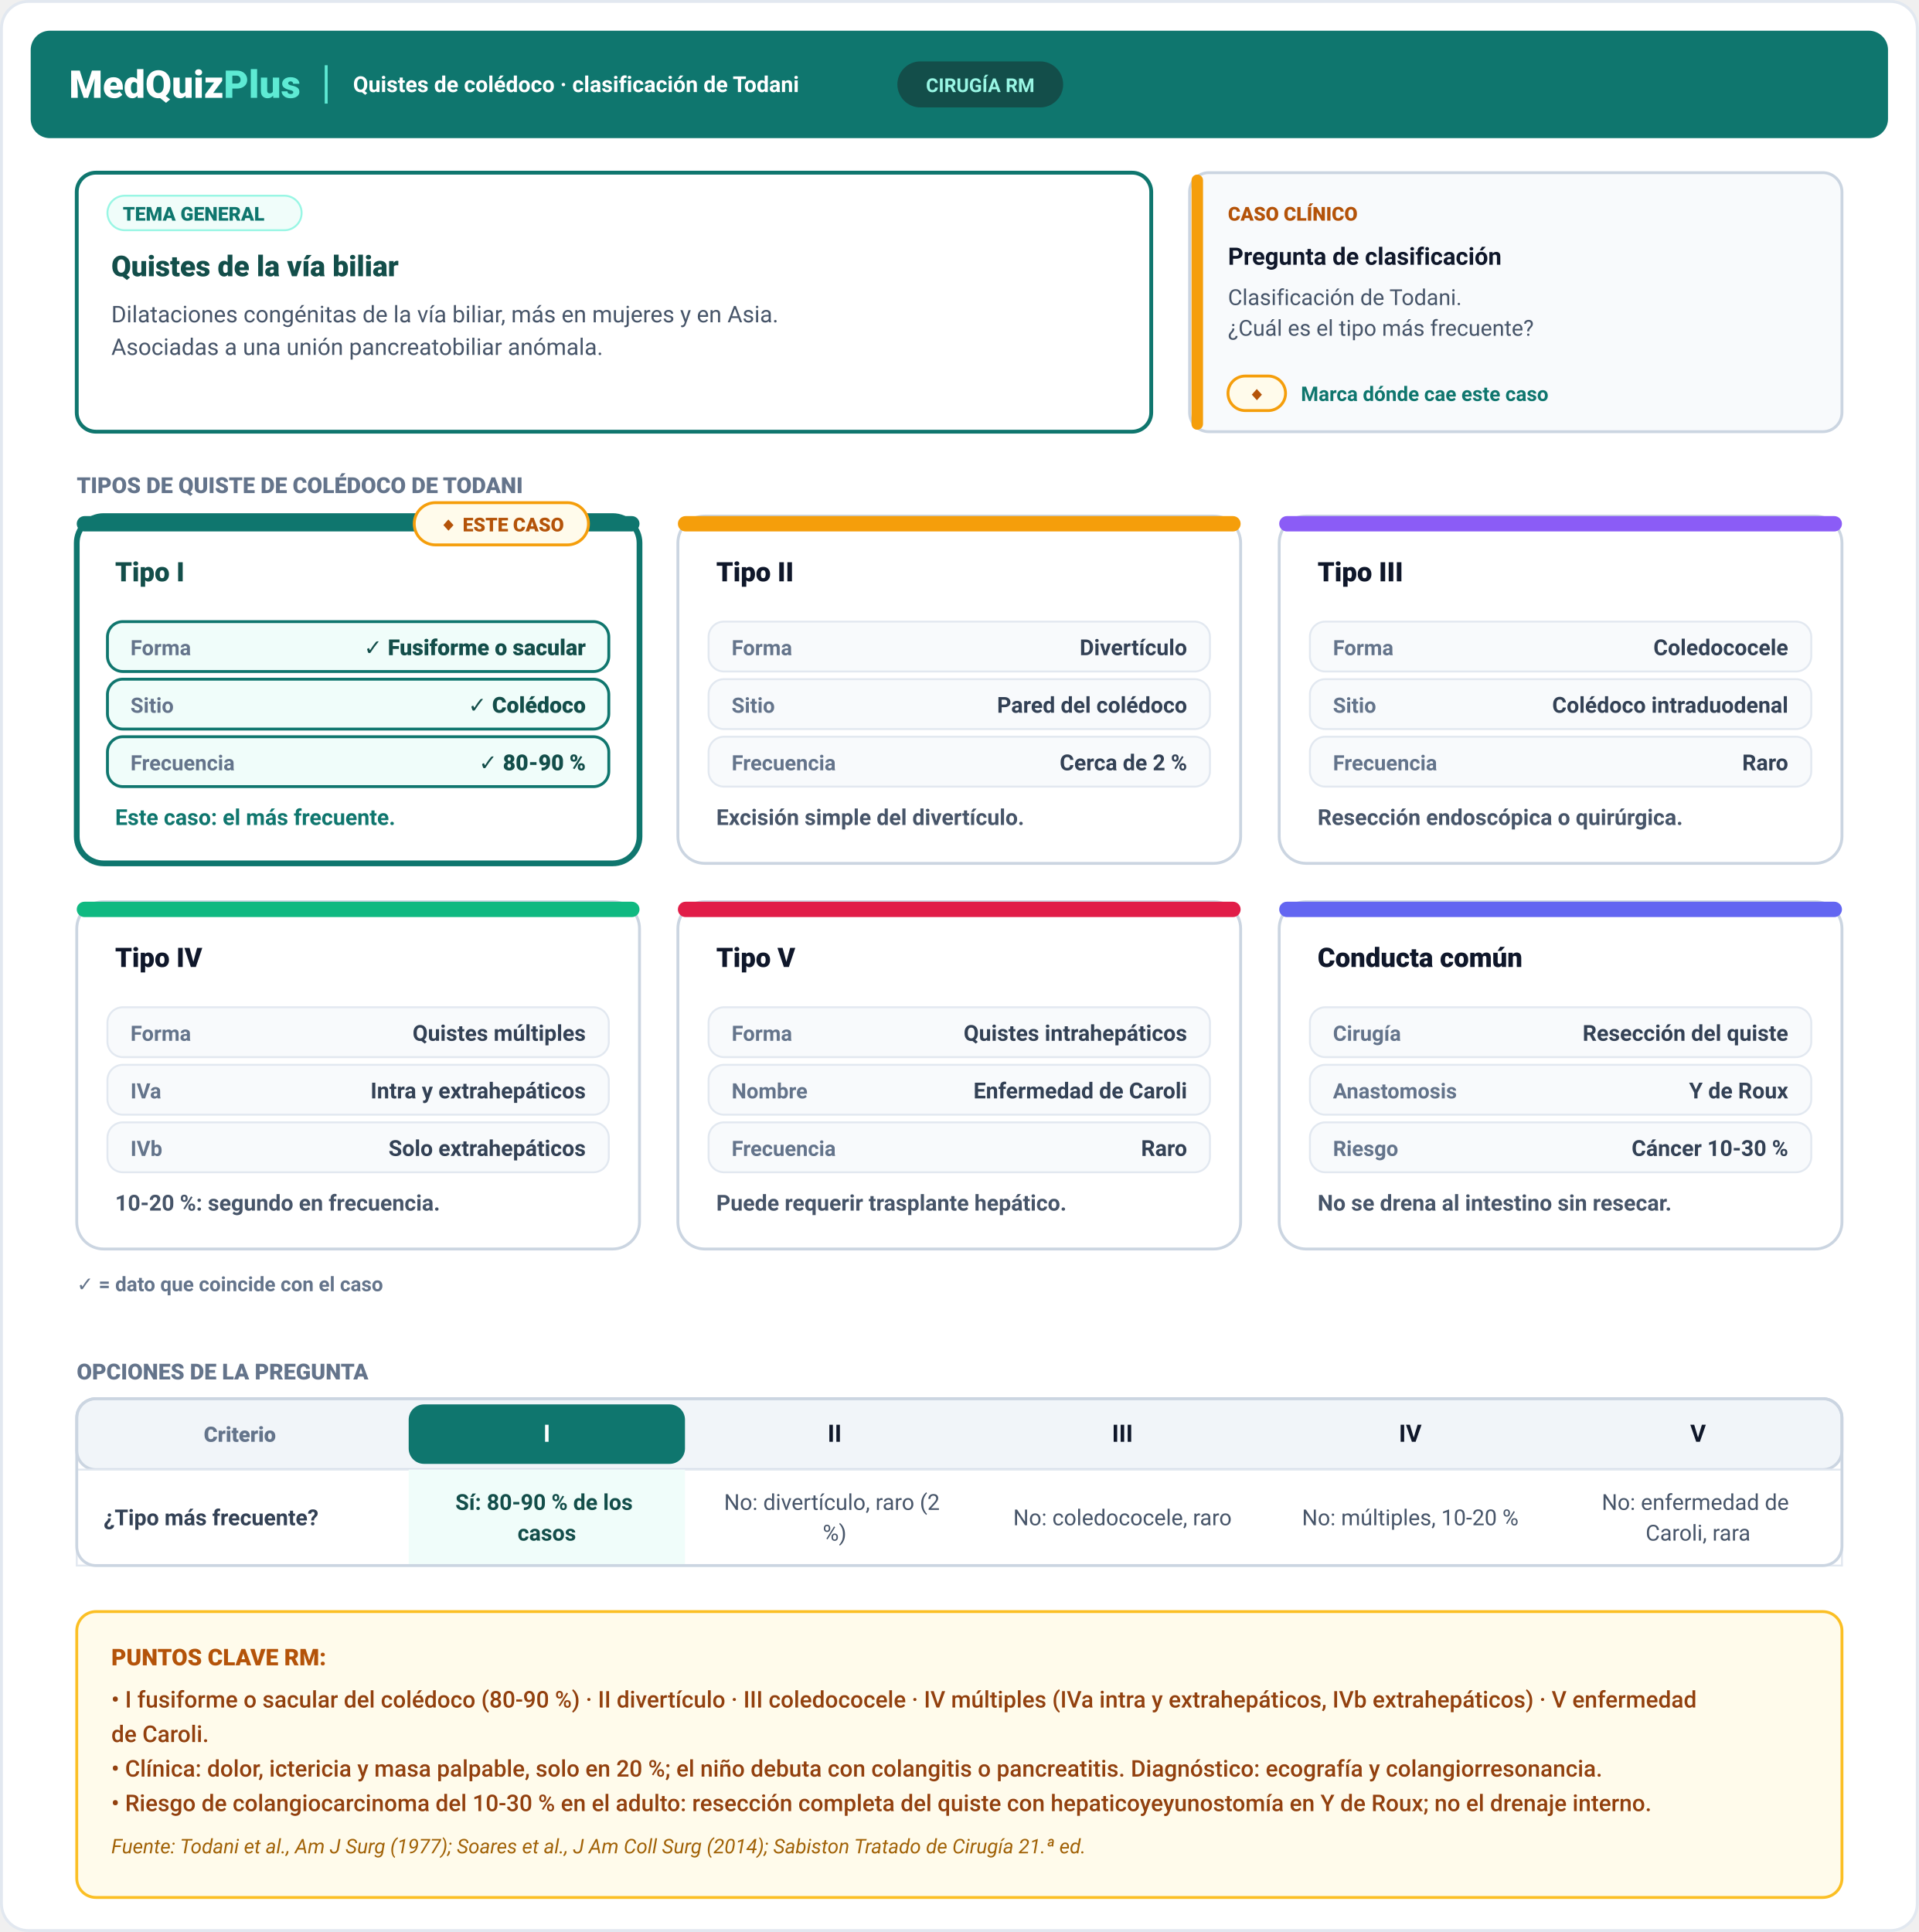
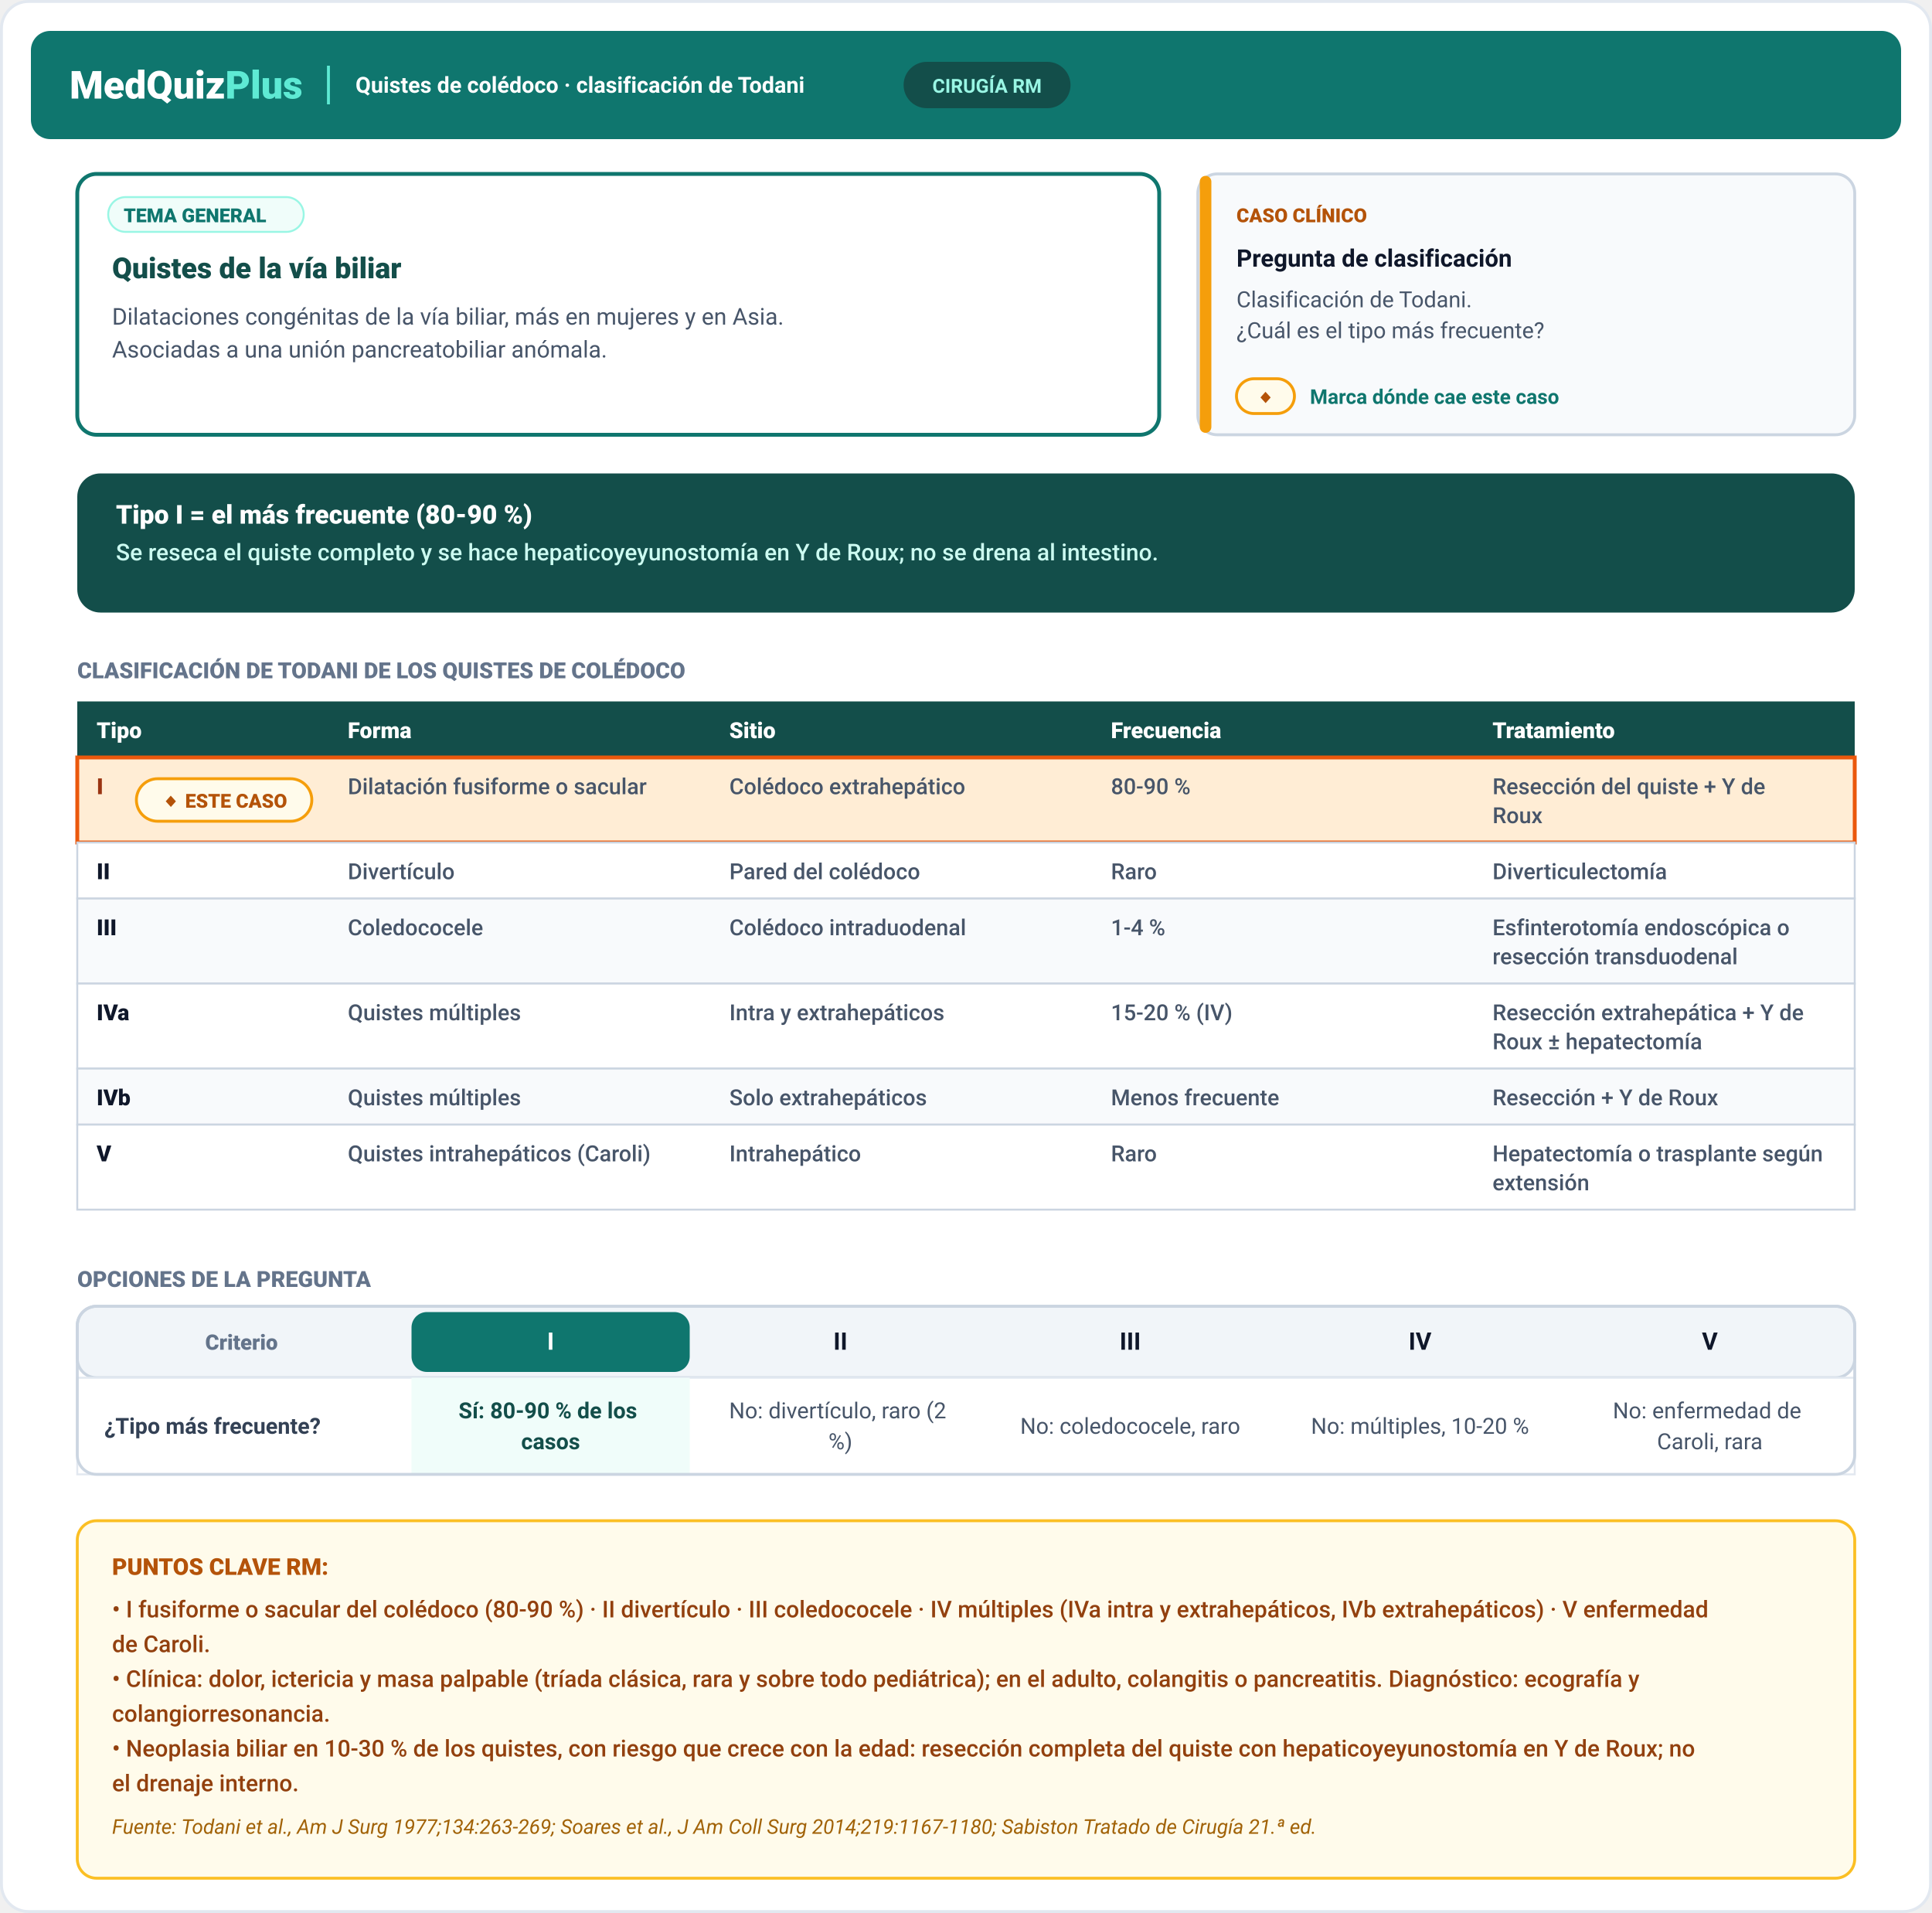
- <svg xmlns="http://www.w3.org/2000/svg" width="1000" height="1007" viewBox="0 0 1000 1007" font-family="Segoe UI, Roboto, Helvetica, Arial, sans-serif" role="img" aria-label="El tipo I de Todani (dilatación fusiforme del colédoco) es el quiste más frecuente">
-   <rect x="0.75" y="0.75" width="998.5" height="1005.5" rx="14" fill="#ffffff" stroke="#e2e8f0" stroke-width="1.5" />
+ <svg xmlns="http://www.w3.org/2000/svg" width="1000" height="990" viewBox="0 0 1000 990" font-family="Segoe UI, Roboto, Helvetica, Arial, sans-serif" role="img" aria-label="El tipo I de Todani (dilatación fusiforme del colédoco) es el quiste más frecuente">
+   <rect x="0.75" y="0.75" width="998.5" height="988.5" rx="14" fill="#ffffff" stroke="#e2e8f0" stroke-width="1.5" />
  <rect x="16.0" y="16.0" width="968.0" height="56.0" rx="10" fill="#0f766e" stroke="none" stroke-width="1.5" />
  <text x="36" y="51.0" font-size="20" font-weight="800" fill="#ffffff">MedQuiz<tspan fill="#5eead4">Plus</tspan>
  </text>
  <line x1="170.0" y1="34.0" x2="170.0" y2="54.0" stroke="#5eead4" stroke-width="1.5" />
  <text x="184.0" y="48.0" font-size="11.5" font-weight="700" font-style="normal" fill="#ffffff" text-anchor="start" data-max="542">
    <tspan x="184.0" dy="0">Quistes de colédoco · clasificación de Todani</tspan>
  </text>
  <rect x="467.7" y="32.0" width="86.4" height="24.0" rx="12" fill="#134e4a" stroke="none" stroke-width="1.5" />
  <text x="510.9" y="48.0" font-size="10" font-weight="700" font-style="normal" fill="#99f6e4" text-anchor="middle" data-max="70">
    <tspan x="510.9" dy="0">CIRUGÍA RM</tspan>
  </text>
  <rect x="40.0" y="90.0" width="560.0" height="135.0" rx="10" fill="#ffffff" stroke="#0f766e" stroke-width="2" />
  <rect x="56.0" y="102.0" width="101.2" height="18.0" rx="9" fill="#f0fdfa" stroke="#99f6e4" stroke-width="1" />
  <text x="64.0" y="115.0" font-size="10" font-weight="800" font-style="normal" fill="#0f766e" text-anchor="start" data-max="0">
    <tspan x="64.0" dy="0">TEMA GENERAL</tspan>
  </text>
  <text x="58.0" y="144.0" font-size="15" font-weight="800" font-style="normal" fill="#134e4a" text-anchor="start" data-max="524">
    <tspan x="58.0" dy="0">Quistes de la vía biliar</tspan>
  </text>
  <text x="58.0" y="168.0" font-size="12" font-weight="400" font-style="normal" fill="#475569" text-anchor="start" data-max="524">
    <tspan x="58.0" dy="0">Dilataciones congénitas de la vía biliar, más en mujeres y en Asia.</tspan>
    <tspan x="58.0" dy="17">Asociadas a una unión pancreatobiliar anómala.</tspan>
  </text>
  <rect x="620.0" y="90.0" width="340.0" height="135.0" rx="10" fill="#f8fafc" stroke="#cbd5e1" stroke-width="1.5" />
  <rect x="621.0" y="91.0" width="6.0" height="133.0" rx="3" fill="#f59e0b" stroke="none" stroke-width="1.5" />
  <text x="640.0" y="115.0" font-size="10" font-weight="800" font-style="normal" fill="#b45309" text-anchor="start" data-max="0">
    <tspan x="640.0" dy="0">CASO CLÍNICO</tspan>
  </text>
  <text x="640.0" y="138.0" font-size="12.5" font-weight="700" font-style="normal" fill="#0f172a" text-anchor="start" data-max="304">
    <tspan x="640.0" dy="0">Pregunta de clasificación</tspan>
  </text>
  <text x="640.0" y="159.0" font-size="11.5" font-weight="400" font-style="normal" fill="#475569" text-anchor="start" data-max="304">
    <tspan x="640.0" dy="0">Clasificación de Todani.</tspan>
    <tspan x="640.0" dy="16">¿Cuál es el tipo más frecuente?</tspan>
  </text>
  <rect x="640.0" y="196.0" width="30.0" height="18.0" rx="9" fill="#fffbeb" stroke="#f59e0b" stroke-width="1.5" />
  <text x="655.0" y="209.0" font-size="10" font-weight="800" font-style="normal" fill="#b45309" text-anchor="middle" data-max="0">
    <tspan x="655.0" dy="0">◆</tspan>
  </text>
  <text x="678.0" y="209.0" font-size="10.5" font-weight="700" font-style="normal" fill="#0f766e" text-anchor="start" data-max="260">
    <tspan x="678.0" dy="0">Marca dónde cae este caso</tspan>
  </text>
-   <text x="40.0" y="257.0" font-size="11.5" font-weight="800" font-style="normal" fill="#64748b" text-anchor="start" data-max="900">
-     <tspan x="40.0" dy="0">TIPOS DE QUISTE DE COLÉDOCO DE TODANI</tspan>
-   </text>
-   <rect x="40.0" y="269.0" width="293.3" height="181.0" rx="14" fill="#ffffff" stroke="#0f766e" stroke-width="3" />
-   <rect x="40.0" y="269.0" width="293.3" height="8.0" rx="4" fill="#0f766e" stroke="none" stroke-width="1.5" />
-   <text x="60.0" y="303.0" font-size="14" font-weight="800" font-style="normal" fill="#134e4a" text-anchor="start" data-max="253">
-     <tspan x="60.0" dy="0">Tipo I</tspan>
-   </text>
-   <rect x="56.0" y="324.0" width="261.3" height="26.0" rx="8" fill="#f0fdfa" stroke="#0f766e" stroke-width="1.5" />
-   <text x="68.0" y="341.5" font-size="11" font-weight="700" font-style="normal" fill="#64748b" text-anchor="start" data-max="120">
-     <tspan x="68.0" dy="0">Forma</tspan>
-   </text>
-   <text x="305.3" y="341.5" font-size="11.5" font-weight="800" font-style="normal" fill="#134e4a" text-anchor="end" data-max="133">
-     <tspan x="305.3" dy="0">✓ Fusiforme o sacular</tspan>
-   </text>
-   <rect x="56.0" y="354.0" width="261.3" height="26.0" rx="8" fill="#f0fdfa" stroke="#0f766e" stroke-width="1.5" />
-   <text x="68.0" y="371.5" font-size="11" font-weight="700" font-style="normal" fill="#64748b" text-anchor="start" data-max="120">
-     <tspan x="68.0" dy="0">Sitio</tspan>
-   </text>
-   <text x="305.3" y="371.5" font-size="11.5" font-weight="800" font-style="normal" fill="#134e4a" text-anchor="end" data-max="133">
-     <tspan x="305.3" dy="0">✓ Colédoco</tspan>
-   </text>
-   <rect x="56.0" y="384.0" width="261.3" height="26.0" rx="8" fill="#f0fdfa" stroke="#0f766e" stroke-width="1.5" />
-   <text x="68.0" y="401.5" font-size="11" font-weight="700" font-style="normal" fill="#64748b" text-anchor="start" data-max="120">
-     <tspan x="68.0" dy="0">Frecuencia</tspan>
-   </text>
-   <text x="305.3" y="401.5" font-size="11.5" font-weight="800" font-style="normal" fill="#134e4a" text-anchor="end" data-max="133">
-     <tspan x="305.3" dy="0">✓ 80-90 %</tspan>
-   </text>
-   <text x="60.0" y="430.0" font-size="11.5" font-weight="600" font-style="normal" fill="#0f766e" text-anchor="start" data-max="253">
-     <tspan x="60.0" dy="0">Este caso: el más frecuente.</tspan>
-   </text>
-   <rect x="215.9" y="262.0" width="90.8" height="22.0" rx="11" fill="#fffbeb" stroke="#f59e0b" stroke-width="1.5" />
-   <text x="261.3" y="277.0" font-size="10" font-weight="800" font-style="normal" fill="#b45309" text-anchor="middle" data-max="0">
-     <tspan x="261.3" dy="0">◆ ESTE CASO</tspan>
-   </text>
-   <rect x="353.3" y="269.0" width="293.3" height="181.0" rx="14" fill="#ffffff" stroke="#cbd5e1" stroke-width="1.5" />
-   <rect x="353.3" y="269.0" width="293.3" height="8.0" rx="4" fill="#f59e0b" stroke="none" stroke-width="1.5" />
-   <text x="373.3" y="303.0" font-size="14" font-weight="800" font-style="normal" fill="#0f172a" text-anchor="start" data-max="253">
-     <tspan x="373.3" dy="0">Tipo II</tspan>
-   </text>
-   <rect x="369.3" y="324.0" width="261.3" height="26.0" rx="8" fill="#f8fafc" stroke="#e2e8f0" stroke-width="1" />
-   <text x="381.3" y="341.5" font-size="11" font-weight="700" font-style="normal" fill="#64748b" text-anchor="start" data-max="120">
-     <tspan x="381.3" dy="0">Forma</tspan>
-   </text>
-   <text x="618.7" y="341.5" font-size="11.5" font-weight="600" font-style="normal" fill="#334155" text-anchor="end" data-max="133">
-     <tspan x="618.7" dy="0">Divertículo</tspan>
-   </text>
-   <rect x="369.3" y="354.0" width="261.3" height="26.0" rx="8" fill="#f8fafc" stroke="#e2e8f0" stroke-width="1" />
-   <text x="381.3" y="371.5" font-size="11" font-weight="700" font-style="normal" fill="#64748b" text-anchor="start" data-max="120">
-     <tspan x="381.3" dy="0">Sitio</tspan>
-   </text>
-   <text x="618.7" y="371.5" font-size="11.5" font-weight="600" font-style="normal" fill="#334155" text-anchor="end" data-max="133">
-     <tspan x="618.7" dy="0">Pared del colédoco</tspan>
-   </text>
-   <rect x="369.3" y="384.0" width="261.3" height="26.0" rx="8" fill="#f8fafc" stroke="#e2e8f0" stroke-width="1" />
-   <text x="381.3" y="401.5" font-size="11" font-weight="700" font-style="normal" fill="#64748b" text-anchor="start" data-max="120">
-     <tspan x="381.3" dy="0">Frecuencia</tspan>
-   </text>
-   <text x="618.7" y="401.5" font-size="11.5" font-weight="600" font-style="normal" fill="#334155" text-anchor="end" data-max="133">
-     <tspan x="618.7" dy="0">Cerca de 2 %</tspan>
-   </text>
-   <text x="373.3" y="430.0" font-size="11.5" font-weight="600" font-style="normal" fill="#475569" text-anchor="start" data-max="253">
-     <tspan x="373.3" dy="0">Excisión simple del divertículo.</tspan>
-   </text>
-   <rect x="666.7" y="269.0" width="293.3" height="181.0" rx="14" fill="#ffffff" stroke="#cbd5e1" stroke-width="1.5" />
-   <rect x="666.7" y="269.0" width="293.3" height="8.0" rx="4" fill="#8b5cf6" stroke="none" stroke-width="1.5" />
-   <text x="686.7" y="303.0" font-size="14" font-weight="800" font-style="normal" fill="#0f172a" text-anchor="start" data-max="253">
-     <tspan x="686.7" dy="0">Tipo III</tspan>
-   </text>
-   <rect x="682.7" y="324.0" width="261.3" height="26.0" rx="8" fill="#f8fafc" stroke="#e2e8f0" stroke-width="1" />
-   <text x="694.7" y="341.5" font-size="11" font-weight="700" font-style="normal" fill="#64748b" text-anchor="start" data-max="120">
-     <tspan x="694.7" dy="0">Forma</tspan>
-   </text>
-   <text x="932.0" y="341.5" font-size="11.5" font-weight="600" font-style="normal" fill="#334155" text-anchor="end" data-max="133">
-     <tspan x="932.0" dy="0">Coledococele</tspan>
-   </text>
-   <rect x="682.7" y="354.0" width="261.3" height="26.0" rx="8" fill="#f8fafc" stroke="#e2e8f0" stroke-width="1" />
-   <text x="694.7" y="371.5" font-size="11" font-weight="700" font-style="normal" fill="#64748b" text-anchor="start" data-max="120">
-     <tspan x="694.7" dy="0">Sitio</tspan>
-   </text>
-   <text x="932.0" y="371.5" font-size="11.5" font-weight="600" font-style="normal" fill="#334155" text-anchor="end" data-max="133">
-     <tspan x="932.0" dy="0">Colédoco intraduodenal</tspan>
-   </text>
-   <rect x="682.7" y="384.0" width="261.3" height="26.0" rx="8" fill="#f8fafc" stroke="#e2e8f0" stroke-width="1" />
-   <text x="694.7" y="401.5" font-size="11" font-weight="700" font-style="normal" fill="#64748b" text-anchor="start" data-max="120">
-     <tspan x="694.7" dy="0">Frecuencia</tspan>
-   </text>
-   <text x="932.0" y="401.5" font-size="11.5" font-weight="600" font-style="normal" fill="#334155" text-anchor="end" data-max="133">
-     <tspan x="932.0" dy="0">Raro</tspan>
-   </text>
-   <text x="686.7" y="430.0" font-size="11.5" font-weight="600" font-style="normal" fill="#475569" text-anchor="start" data-max="253">
-     <tspan x="686.7" dy="0">Resección endoscópica o quirúrgica.</tspan>
-   </text>
-   <rect x="40.0" y="470.0" width="293.3" height="181.0" rx="14" fill="#ffffff" stroke="#cbd5e1" stroke-width="1.5" />
-   <rect x="40.0" y="470.0" width="293.3" height="8.0" rx="4" fill="#10b981" stroke="none" stroke-width="1.5" />
-   <text x="60.0" y="504.0" font-size="14" font-weight="800" font-style="normal" fill="#0f172a" text-anchor="start" data-max="253">
-     <tspan x="60.0" dy="0">Tipo IV</tspan>
-   </text>
-   <rect x="56.0" y="525.0" width="261.3" height="26.0" rx="8" fill="#f8fafc" stroke="#e2e8f0" stroke-width="1" />
-   <text x="68.0" y="542.5" font-size="11" font-weight="700" font-style="normal" fill="#64748b" text-anchor="start" data-max="120">
-     <tspan x="68.0" dy="0">Forma</tspan>
-   </text>
-   <text x="305.3" y="542.5" font-size="11.5" font-weight="600" font-style="normal" fill="#334155" text-anchor="end" data-max="133">
-     <tspan x="305.3" dy="0">Quistes múltiples</tspan>
-   </text>
-   <rect x="56.0" y="555.0" width="261.3" height="26.0" rx="8" fill="#f8fafc" stroke="#e2e8f0" stroke-width="1" />
-   <text x="68.0" y="572.5" font-size="11" font-weight="700" font-style="normal" fill="#64748b" text-anchor="start" data-max="120">
-     <tspan x="68.0" dy="0">IVa</tspan>
-   </text>
-   <text x="305.3" y="572.5" font-size="11.5" font-weight="600" font-style="normal" fill="#334155" text-anchor="end" data-max="133">
-     <tspan x="305.3" dy="0">Intra y extrahepáticos</tspan>
-   </text>
-   <rect x="56.0" y="585.0" width="261.3" height="26.0" rx="8" fill="#f8fafc" stroke="#e2e8f0" stroke-width="1" />
-   <text x="68.0" y="602.5" font-size="11" font-weight="700" font-style="normal" fill="#64748b" text-anchor="start" data-max="120">
-     <tspan x="68.0" dy="0">IVb</tspan>
-   </text>
-   <text x="305.3" y="602.5" font-size="11.5" font-weight="600" font-style="normal" fill="#334155" text-anchor="end" data-max="133">
-     <tspan x="305.3" dy="0">Solo extrahepáticos</tspan>
-   </text>
-   <text x="60.0" y="631.0" font-size="11.5" font-weight="600" font-style="normal" fill="#475569" text-anchor="start" data-max="253">
-     <tspan x="60.0" dy="0">10-20 %: segundo en frecuencia.</tspan>
-   </text>
-   <rect x="353.3" y="470.0" width="293.3" height="181.0" rx="14" fill="#ffffff" stroke="#cbd5e1" stroke-width="1.5" />
-   <rect x="353.3" y="470.0" width="293.3" height="8.0" rx="4" fill="#e11d48" stroke="none" stroke-width="1.5" />
-   <text x="373.3" y="504.0" font-size="14" font-weight="800" font-style="normal" fill="#0f172a" text-anchor="start" data-max="253">
-     <tspan x="373.3" dy="0">Tipo V</tspan>
-   </text>
-   <rect x="369.3" y="525.0" width="261.3" height="26.0" rx="8" fill="#f8fafc" stroke="#e2e8f0" stroke-width="1" />
-   <text x="381.3" y="542.5" font-size="11" font-weight="700" font-style="normal" fill="#64748b" text-anchor="start" data-max="120">
-     <tspan x="381.3" dy="0">Forma</tspan>
-   </text>
-   <text x="618.7" y="542.5" font-size="11.5" font-weight="600" font-style="normal" fill="#334155" text-anchor="end" data-max="133">
-     <tspan x="618.7" dy="0">Quistes intrahepáticos</tspan>
-   </text>
-   <rect x="369.3" y="555.0" width="261.3" height="26.0" rx="8" fill="#f8fafc" stroke="#e2e8f0" stroke-width="1" />
-   <text x="381.3" y="572.5" font-size="11" font-weight="700" font-style="normal" fill="#64748b" text-anchor="start" data-max="120">
-     <tspan x="381.3" dy="0">Nombre</tspan>
-   </text>
-   <text x="618.7" y="572.5" font-size="11.5" font-weight="600" font-style="normal" fill="#334155" text-anchor="end" data-max="133">
-     <tspan x="618.7" dy="0">Enfermedad de Caroli</tspan>
-   </text>
-   <rect x="369.3" y="585.0" width="261.3" height="26.0" rx="8" fill="#f8fafc" stroke="#e2e8f0" stroke-width="1" />
-   <text x="381.3" y="602.5" font-size="11" font-weight="700" font-style="normal" fill="#64748b" text-anchor="start" data-max="120">
-     <tspan x="381.3" dy="0">Frecuencia</tspan>
-   </text>
-   <text x="618.7" y="602.5" font-size="11.5" font-weight="600" font-style="normal" fill="#334155" text-anchor="end" data-max="133">
-     <tspan x="618.7" dy="0">Raro</tspan>
-   </text>
-   <text x="373.3" y="631.0" font-size="11.5" font-weight="600" font-style="normal" fill="#475569" text-anchor="start" data-max="253">
-     <tspan x="373.3" dy="0">Puede requerir trasplante hepático.</tspan>
-   </text>
-   <rect x="666.7" y="470.0" width="293.3" height="181.0" rx="14" fill="#ffffff" stroke="#cbd5e1" stroke-width="1.5" />
-   <rect x="666.7" y="470.0" width="293.3" height="8.0" rx="4" fill="#6366f1" stroke="none" stroke-width="1.5" />
-   <text x="686.7" y="504.0" font-size="14" font-weight="800" font-style="normal" fill="#0f172a" text-anchor="start" data-max="253">
-     <tspan x="686.7" dy="0">Conducta común</tspan>
-   </text>
-   <rect x="682.7" y="525.0" width="261.3" height="26.0" rx="8" fill="#f8fafc" stroke="#e2e8f0" stroke-width="1" />
-   <text x="694.7" y="542.5" font-size="11" font-weight="700" font-style="normal" fill="#64748b" text-anchor="start" data-max="120">
-     <tspan x="694.7" dy="0">Cirugía</tspan>
-   </text>
-   <text x="932.0" y="542.5" font-size="11.5" font-weight="600" font-style="normal" fill="#334155" text-anchor="end" data-max="133">
-     <tspan x="932.0" dy="0">Resección del quiste</tspan>
-   </text>
-   <rect x="682.7" y="555.0" width="261.3" height="26.0" rx="8" fill="#f8fafc" stroke="#e2e8f0" stroke-width="1" />
-   <text x="694.7" y="572.5" font-size="11" font-weight="700" font-style="normal" fill="#64748b" text-anchor="start" data-max="120">
-     <tspan x="694.7" dy="0">Anastomosis</tspan>
-   </text>
-   <text x="932.0" y="572.5" font-size="11.5" font-weight="600" font-style="normal" fill="#334155" text-anchor="end" data-max="133">
-     <tspan x="932.0" dy="0">Y de Roux</tspan>
-   </text>
-   <rect x="682.7" y="585.0" width="261.3" height="26.0" rx="8" fill="#f8fafc" stroke="#e2e8f0" stroke-width="1" />
-   <text x="694.7" y="602.5" font-size="11" font-weight="700" font-style="normal" fill="#64748b" text-anchor="start" data-max="120">
-     <tspan x="694.7" dy="0">Riesgo</tspan>
-   </text>
-   <text x="932.0" y="602.5" font-size="11.5" font-weight="600" font-style="normal" fill="#334155" text-anchor="end" data-max="133">
-     <tspan x="932.0" dy="0">Cáncer 10-30 %</tspan>
-   </text>
-   <text x="686.7" y="631.0" font-size="11.5" font-weight="600" font-style="normal" fill="#475569" text-anchor="start" data-max="253">
-     <tspan x="686.7" dy="0">No se drena al intestino sin resecar.</tspan>
-   </text>
-   <text x="40.0" y="673.0" font-size="10.5" font-weight="600" font-style="normal" fill="#64748b" text-anchor="start" data-max="400">
-     <tspan x="40.0" dy="0">✓ = dato que coincide con el caso</tspan>
-   </text>
-   <text x="40.0" y="719.0" font-size="11.5" font-weight="800" font-style="normal" fill="#64748b" text-anchor="start" data-max="900">
+   <rect x="40.0" y="245.0" width="920.0" height="72.0" rx="12" fill="#134e4a" stroke="none" stroke-width="1.5" />
+   <text x="60.0" y="271.0" font-size="13.5" font-weight="800" font-style="normal" fill="#ffffff" text-anchor="start" data-max="880">
+     <tspan x="60.0" dy="0">Tipo I = el más frecuente (80-90 %)</tspan>
+   </text>
+   <text x="60.0" y="290.0" font-size="12" font-weight="500" font-style="normal" fill="#ccfbf1" text-anchor="start" data-max="880">
+     <tspan x="60.0" dy="0">Se reseca el quiste completo y se hace hepaticoyeyunostomía en Y de Roux; no se drena al intestino.</tspan>
+   </text>
+   <text x="40.0" y="351.0" font-size="11.5" font-weight="800" font-style="normal" fill="#64748b" text-anchor="start" data-max="900">
+     <tspan x="40.0" dy="0">CLASIFICACIÓN DE TODANI DE LOS QUISTES DE COLÉDOCO</tspan>
+   </text>
+   <rect x="40.0" y="363.0" width="920.0" height="29.0" rx="0" fill="#134e4a" stroke="none" stroke-width="1.5" />
+   <text x="50.0" y="382.0" font-size="11.5" font-weight="800" font-style="normal" fill="#ffffff" text-anchor="start" data-max="114">
+     <tspan x="50.0" dy="0">Tipo</tspan>
+   </text>
+   <text x="180.0" y="382.0" font-size="11.5" font-weight="800" font-style="normal" fill="#ffffff" text-anchor="start" data-max="182">
+     <tspan x="180.0" dy="0">Forma</tspan>
+   </text>
+   <text x="377.5" y="382.0" font-size="11.5" font-weight="800" font-style="normal" fill="#ffffff" text-anchor="start" data-max="182">
+     <tspan x="377.5" dy="0">Sitio</tspan>
+   </text>
+   <text x="575.0" y="382.0" font-size="11.5" font-weight="800" font-style="normal" fill="#ffffff" text-anchor="start" data-max="182">
+     <tspan x="575.0" dy="0">Frecuencia</tspan>
+   </text>
+   <text x="772.5" y="382.0" font-size="11.5" font-weight="800" font-style="normal" fill="#ffffff" text-anchor="start" data-max="182">
+     <tspan x="772.5" dy="0">Tratamiento</tspan>
+   </text>
+   <rect x="40.0" y="392.0" width="920.0" height="44.0" rx="0" fill="#ffedd5" stroke="#ea580c" stroke-width="2" />
+   <text x="50.0" y="411.0" font-size="11.5" font-weight="800" font-style="normal" fill="#9a3412" text-anchor="start" data-max="114">
+     <tspan x="50.0" dy="0">I</tspan>
+   </text>
+   <text x="180.0" y="411.0" font-size="11.5" font-weight="500" font-style="normal" fill="#475569" text-anchor="start" data-max="182">
+     <tspan x="180.0" dy="0">Dilatación fusiforme o sacular</tspan>
+   </text>
+   <text x="377.5" y="411.0" font-size="11.5" font-weight="500" font-style="normal" fill="#475569" text-anchor="start" data-max="182">
+     <tspan x="377.5" dy="0">Colédoco extrahepático</tspan>
+   </text>
+   <text x="575.0" y="411.0" font-size="11.5" font-weight="500" font-style="normal" fill="#475569" text-anchor="start" data-max="182">
+     <tspan x="575.0" dy="0">80-90 %</tspan>
+   </text>
+   <text x="772.5" y="411.0" font-size="11.5" font-weight="500" font-style="normal" fill="#475569" text-anchor="start" data-max="182">
+     <tspan x="772.5" dy="0">Resección del quiste + Y de</tspan>
+     <tspan x="772.5" dy="15">Roux</tspan>
+   </text>
+   <rect x="70.6" y="403.0" width="90.8" height="22.0" rx="11" fill="#fffbeb" stroke="#f59e0b" stroke-width="1.5" />
+   <text x="116.0" y="418.0" font-size="10" font-weight="800" font-style="normal" fill="#b45309" text-anchor="middle" data-max="0">
+     <tspan x="116.0" dy="0">◆ ESTE CASO</tspan>
+   </text>
+   <rect x="40.0" y="436.0" width="920.0" height="29.0" rx="0" fill="#ffffff" stroke="#cbd5e1" stroke-width="1" />
+   <text x="50.0" y="455.0" font-size="11.5" font-weight="800" font-style="normal" fill="#0f172a" text-anchor="start" data-max="114">
+     <tspan x="50.0" dy="0">II</tspan>
+   </text>
+   <text x="180.0" y="455.0" font-size="11.5" font-weight="500" font-style="normal" fill="#475569" text-anchor="start" data-max="182">
+     <tspan x="180.0" dy="0">Divertículo</tspan>
+   </text>
+   <text x="377.5" y="455.0" font-size="11.5" font-weight="500" font-style="normal" fill="#475569" text-anchor="start" data-max="182">
+     <tspan x="377.5" dy="0">Pared del colédoco</tspan>
+   </text>
+   <text x="575.0" y="455.0" font-size="11.5" font-weight="500" font-style="normal" fill="#475569" text-anchor="start" data-max="182">
+     <tspan x="575.0" dy="0">Raro</tspan>
+   </text>
+   <text x="772.5" y="455.0" font-size="11.5" font-weight="500" font-style="normal" fill="#475569" text-anchor="start" data-max="182">
+     <tspan x="772.5" dy="0">Diverticulectomía</tspan>
+   </text>
+   <rect x="40.0" y="465.0" width="920.0" height="44.0" rx="0" fill="#f8fafc" stroke="#cbd5e1" stroke-width="1" />
+   <text x="50.0" y="484.0" font-size="11.5" font-weight="800" font-style="normal" fill="#0f172a" text-anchor="start" data-max="114">
+     <tspan x="50.0" dy="0">III</tspan>
+   </text>
+   <text x="180.0" y="484.0" font-size="11.5" font-weight="500" font-style="normal" fill="#475569" text-anchor="start" data-max="182">
+     <tspan x="180.0" dy="0">Coledococele</tspan>
+   </text>
+   <text x="377.5" y="484.0" font-size="11.5" font-weight="500" font-style="normal" fill="#475569" text-anchor="start" data-max="182">
+     <tspan x="377.5" dy="0">Colédoco intraduodenal</tspan>
+   </text>
+   <text x="575.0" y="484.0" font-size="11.5" font-weight="500" font-style="normal" fill="#475569" text-anchor="start" data-max="182">
+     <tspan x="575.0" dy="0">1-4 %</tspan>
+   </text>
+   <text x="772.5" y="484.0" font-size="11.5" font-weight="500" font-style="normal" fill="#475569" text-anchor="start" data-max="182">
+     <tspan x="772.5" dy="0">Esfinterotomía endoscópica o</tspan>
+     <tspan x="772.5" dy="15">resección transduodenal</tspan>
+   </text>
+   <rect x="40.0" y="509.0" width="920.0" height="44.0" rx="0" fill="#ffffff" stroke="#cbd5e1" stroke-width="1" />
+   <text x="50.0" y="528.0" font-size="11.5" font-weight="800" font-style="normal" fill="#0f172a" text-anchor="start" data-max="114">
+     <tspan x="50.0" dy="0">IVa</tspan>
+   </text>
+   <text x="180.0" y="528.0" font-size="11.5" font-weight="500" font-style="normal" fill="#475569" text-anchor="start" data-max="182">
+     <tspan x="180.0" dy="0">Quistes múltiples</tspan>
+   </text>
+   <text x="377.5" y="528.0" font-size="11.5" font-weight="500" font-style="normal" fill="#475569" text-anchor="start" data-max="182">
+     <tspan x="377.5" dy="0">Intra y extrahepáticos</tspan>
+   </text>
+   <text x="575.0" y="528.0" font-size="11.5" font-weight="500" font-style="normal" fill="#475569" text-anchor="start" data-max="182">
+     <tspan x="575.0" dy="0">15-20 % (IV)</tspan>
+   </text>
+   <text x="772.5" y="528.0" font-size="11.5" font-weight="500" font-style="normal" fill="#475569" text-anchor="start" data-max="182">
+     <tspan x="772.5" dy="0">Resección extrahepática + Y de</tspan>
+     <tspan x="772.5" dy="15">Roux ± hepatectomía</tspan>
+   </text>
+   <rect x="40.0" y="553.0" width="920.0" height="29.0" rx="0" fill="#f8fafc" stroke="#cbd5e1" stroke-width="1" />
+   <text x="50.0" y="572.0" font-size="11.5" font-weight="800" font-style="normal" fill="#0f172a" text-anchor="start" data-max="114">
+     <tspan x="50.0" dy="0">IVb</tspan>
+   </text>
+   <text x="180.0" y="572.0" font-size="11.5" font-weight="500" font-style="normal" fill="#475569" text-anchor="start" data-max="182">
+     <tspan x="180.0" dy="0">Quistes múltiples</tspan>
+   </text>
+   <text x="377.5" y="572.0" font-size="11.5" font-weight="500" font-style="normal" fill="#475569" text-anchor="start" data-max="182">
+     <tspan x="377.5" dy="0">Solo extrahepáticos</tspan>
+   </text>
+   <text x="575.0" y="572.0" font-size="11.5" font-weight="500" font-style="normal" fill="#475569" text-anchor="start" data-max="182">
+     <tspan x="575.0" dy="0">Menos frecuente</tspan>
+   </text>
+   <text x="772.5" y="572.0" font-size="11.5" font-weight="500" font-style="normal" fill="#475569" text-anchor="start" data-max="182">
+     <tspan x="772.5" dy="0">Resección + Y de Roux</tspan>
+   </text>
+   <rect x="40.0" y="582.0" width="920.0" height="44.0" rx="0" fill="#ffffff" stroke="#cbd5e1" stroke-width="1" />
+   <text x="50.0" y="601.0" font-size="11.5" font-weight="800" font-style="normal" fill="#0f172a" text-anchor="start" data-max="114">
+     <tspan x="50.0" dy="0">V</tspan>
+   </text>
+   <text x="180.0" y="601.0" font-size="11.5" font-weight="500" font-style="normal" fill="#475569" text-anchor="start" data-max="182">
+     <tspan x="180.0" dy="0">Quistes intrahepáticos (Caroli)</tspan>
+   </text>
+   <text x="377.5" y="601.0" font-size="11.5" font-weight="500" font-style="normal" fill="#475569" text-anchor="start" data-max="182">
+     <tspan x="377.5" dy="0">Intrahepático</tspan>
+   </text>
+   <text x="575.0" y="601.0" font-size="11.5" font-weight="500" font-style="normal" fill="#475569" text-anchor="start" data-max="182">
+     <tspan x="575.0" dy="0">Raro</tspan>
+   </text>
+   <text x="772.5" y="601.0" font-size="11.5" font-weight="500" font-style="normal" fill="#475569" text-anchor="start" data-max="182">
+     <tspan x="772.5" dy="0">Hepatectomía o trasplante según</tspan>
+     <tspan x="772.5" dy="15">extensión</tspan>
+   </text>
+   <text x="40.0" y="666.0" font-size="11.5" font-weight="800" font-style="normal" fill="#64748b" text-anchor="start" data-max="900">
    <tspan x="40.0" dy="0">OPCIONES DE LA PREGUNTA</tspan>
  </text>
-   <rect x="40.0" y="729.0" width="920.0" height="37.0" rx="10" fill="#f1f5f9" stroke="#cbd5e1" stroke-width="1.5" />
-   <text x="125.0" y="751.5" font-size="11" font-weight="800" font-style="normal" fill="#64748b" text-anchor="middle" data-max="154">
+   <rect x="40.0" y="676.0" width="920.0" height="37.0" rx="10" fill="#f1f5f9" stroke="#cbd5e1" stroke-width="1.5" />
+   <text x="125.0" y="698.5" font-size="11" font-weight="800" font-style="normal" fill="#64748b" text-anchor="middle" data-max="154">
    <tspan x="125.0" dy="0">Criterio</tspan>
  </text>
-   <rect x="213.0" y="732.0" width="144.0" height="31.0" rx="8" fill="#0f766e" stroke="none" stroke-width="1.5" />
-   <text x="285.0" y="751.5" font-size="12.5" font-weight="700" font-style="normal" fill="#ffffff" text-anchor="middle" data-max="130">
+   <rect x="213.0" y="679.0" width="144.0" height="31.0" rx="8" fill="#0f766e" stroke="none" stroke-width="1.5" />
+   <text x="285.0" y="698.5" font-size="12.5" font-weight="700" font-style="normal" fill="#ffffff" text-anchor="middle" data-max="130">
    <tspan x="285.0" dy="0">I</tspan>
  </text>
-   <text x="435.0" y="751.5" font-size="12.5" font-weight="700" font-style="normal" fill="#0f172a" text-anchor="middle" data-max="130">
+   <text x="435.0" y="698.5" font-size="12.5" font-weight="700" font-style="normal" fill="#0f172a" text-anchor="middle" data-max="130">
    <tspan x="435.0" dy="0">II</tspan>
  </text>
-   <text x="585.0" y="751.5" font-size="12.5" font-weight="700" font-style="normal" fill="#0f172a" text-anchor="middle" data-max="130">
+   <text x="585.0" y="698.5" font-size="12.5" font-weight="700" font-style="normal" fill="#0f172a" text-anchor="middle" data-max="130">
    <tspan x="585.0" dy="0">III</tspan>
  </text>
-   <text x="735.0" y="751.5" font-size="12.5" font-weight="700" font-style="normal" fill="#0f172a" text-anchor="middle" data-max="130">
+   <text x="735.0" y="698.5" font-size="12.5" font-weight="700" font-style="normal" fill="#0f172a" text-anchor="middle" data-max="130">
    <tspan x="735.0" dy="0">IV</tspan>
  </text>
-   <text x="885.0" y="751.5" font-size="12.5" font-weight="700" font-style="normal" fill="#0f172a" text-anchor="middle" data-max="130">
+   <text x="885.0" y="698.5" font-size="12.5" font-weight="700" font-style="normal" fill="#0f172a" text-anchor="middle" data-max="130">
    <tspan x="885.0" dy="0">V</tspan>
  </text>
-   <rect x="40.0" y="766.0" width="920.0" height="50.0" rx="0" fill="#ffffff" stroke="#e2e8f0" stroke-width="1" />
-   <rect x="213.0" y="766.0" width="144.0" height="50.0" rx="0" fill="#f0fdfa" stroke="none" stroke-width="1.5" />
-   <text x="54.0" y="795.0" font-size="11.5" font-weight="700" font-style="normal" fill="#334155" text-anchor="start" data-max="146">
+   <rect x="40.0" y="713.0" width="920.0" height="50.0" rx="0" fill="#ffffff" stroke="#e2e8f0" stroke-width="1" />
+   <rect x="213.0" y="713.0" width="144.0" height="50.0" rx="0" fill="#f0fdfa" stroke="none" stroke-width="1.5" />
+   <text x="54.0" y="742.0" font-size="11.5" font-weight="700" font-style="normal" fill="#334155" text-anchor="start" data-max="146">
    <tspan x="54.0" dy="0">¿Tipo más frecuente?</tspan>
  </text>
-   <text x="285.0" y="787.0" font-size="11.5" font-weight="600" font-style="normal" fill="#134e4a" text-anchor="middle" data-max="128">
+   <text x="285.0" y="734.0" font-size="11.5" font-weight="600" font-style="normal" fill="#134e4a" text-anchor="middle" data-max="128">
    <tspan x="285.0" dy="0">Sí: 80-90 % de los</tspan>
    <tspan x="285.0" dy="16">casos</tspan>
  </text>
-   <text x="435.0" y="787.0" font-size="11.5" font-weight="400" font-style="normal" fill="#475569" text-anchor="middle" data-max="128">
+   <text x="435.0" y="734.0" font-size="11.5" font-weight="400" font-style="normal" fill="#475569" text-anchor="middle" data-max="128">
    <tspan x="435.0" dy="0">No: divertículo, raro (2</tspan>
    <tspan x="435.0" dy="16">%)</tspan>
  </text>
-   <text x="585.0" y="795.0" font-size="11.5" font-weight="400" font-style="normal" fill="#475569" text-anchor="middle" data-max="128">
+   <text x="585.0" y="742.0" font-size="11.5" font-weight="400" font-style="normal" fill="#475569" text-anchor="middle" data-max="128">
    <tspan x="585.0" dy="0">No: coledococele, raro</tspan>
  </text>
-   <text x="735.0" y="795.0" font-size="11.5" font-weight="400" font-style="normal" fill="#475569" text-anchor="middle" data-max="128">
+   <text x="735.0" y="742.0" font-size="11.5" font-weight="400" font-style="normal" fill="#475569" text-anchor="middle" data-max="128">
    <tspan x="735.0" dy="0">No: múltiples, 10-20 %</tspan>
  </text>
-   <text x="885.0" y="787.0" font-size="11.5" font-weight="400" font-style="normal" fill="#475569" text-anchor="middle" data-max="128">
+   <text x="885.0" y="734.0" font-size="11.5" font-weight="400" font-style="normal" fill="#475569" text-anchor="middle" data-max="128">
    <tspan x="885.0" dy="0">No: enfermedad de</tspan>
    <tspan x="885.0" dy="16">Caroli, rara</tspan>
  </text>
-   <rect x="40.0" y="729.0" width="920.0" height="87.0" rx="10" fill="none" stroke="#cbd5e1" stroke-width="1.5" />
-   <rect x="40.0" y="840.0" width="920.0" height="149.0" rx="10" fill="#fffbeb" stroke="#fbbf24" stroke-width="1.5" />
-   <text x="58.0" y="868.0" font-size="12" font-weight="800" font-style="normal" fill="#b45309" text-anchor="start" data-max="884">
+   <rect x="40.0" y="676.0" width="920.0" height="87.0" rx="10" fill="none" stroke="#cbd5e1" stroke-width="1.5" />
+   <rect x="40.0" y="787.0" width="920.0" height="185.0" rx="10" fill="#fffbeb" stroke="#fbbf24" stroke-width="1.5" />
+   <text x="58.0" y="815.0" font-size="12" font-weight="800" font-style="normal" fill="#b45309" text-anchor="start" data-max="884">
    <tspan x="58.0" dy="0">PUNTOS CLAVE RM:</tspan>
  </text>
-   <text x="58.0" y="890.0" font-size="12" font-weight="500" font-style="normal" fill="#92400e" text-anchor="start" data-max="884">
+   <text x="58.0" y="837.0" font-size="12" font-weight="500" font-style="normal" fill="#92400e" text-anchor="start" data-max="884">
    <tspan x="58.0" dy="0">• I fusiforme o sacular del colédoco (80-90 %) · II divertículo · III coledococele · IV múltiples (IVa intra y extrahepáticos, IVb extrahepáticos) · V enfermedad</tspan>
    <tspan x="58.0" dy="18">   de Caroli.</tspan>
-     <tspan x="58.0" dy="18">• Clínica: dolor, ictericia y masa palpable, solo en 20 %; el niño debuta con colangitis o pancreatitis. Diagnóstico: ecografía y colangiorresonancia.</tspan>
-     <tspan x="58.0" dy="18">• Riesgo de colangiocarcinoma del 10-30 % en el adulto: resección completa del quiste con hepaticoyeyunostomía en Y de Roux; no el drenaje interno.</tspan>
-   </text>
-   <text x="58.0" y="966.0" font-size="10.5" font-weight="400" font-style="italic" fill="#a16207" text-anchor="start" data-max="884">
-     <tspan x="58.0" dy="0">Fuente: Todani et al., Am J Surg (1977); Soares et al., J Am Coll Surg (2014); Sabiston Tratado de Cirugía 21.ª ed.</tspan>
+     <tspan x="58.0" dy="18">• Clínica: dolor, ictericia y masa palpable (tríada clásica, rara y sobre todo pediátrica); en el adulto, colangitis o pancreatitis. Diagnóstico: ecografía y</tspan>
+     <tspan x="58.0" dy="18">   colangiorresonancia.</tspan>
+     <tspan x="58.0" dy="18">• Neoplasia biliar en 10-30 % de los quistes, con riesgo que crece con la edad: resección completa del quiste con hepaticoyeyunostomía en Y de Roux; no</tspan>
+     <tspan x="58.0" dy="18">   el drenaje interno.</tspan>
+   </text>
+   <text x="58.0" y="949.0" font-size="10.5" font-weight="400" font-style="italic" fill="#a16207" text-anchor="start" data-max="884">
+     <tspan x="58.0" dy="0">Fuente: Todani et al., Am J Surg 1977;134:263-269; Soares et al., J Am Coll Surg 2014;219:1167-1180; Sabiston Tratado de Cirugía 21.ª ed.</tspan>
  </text>
</svg>
